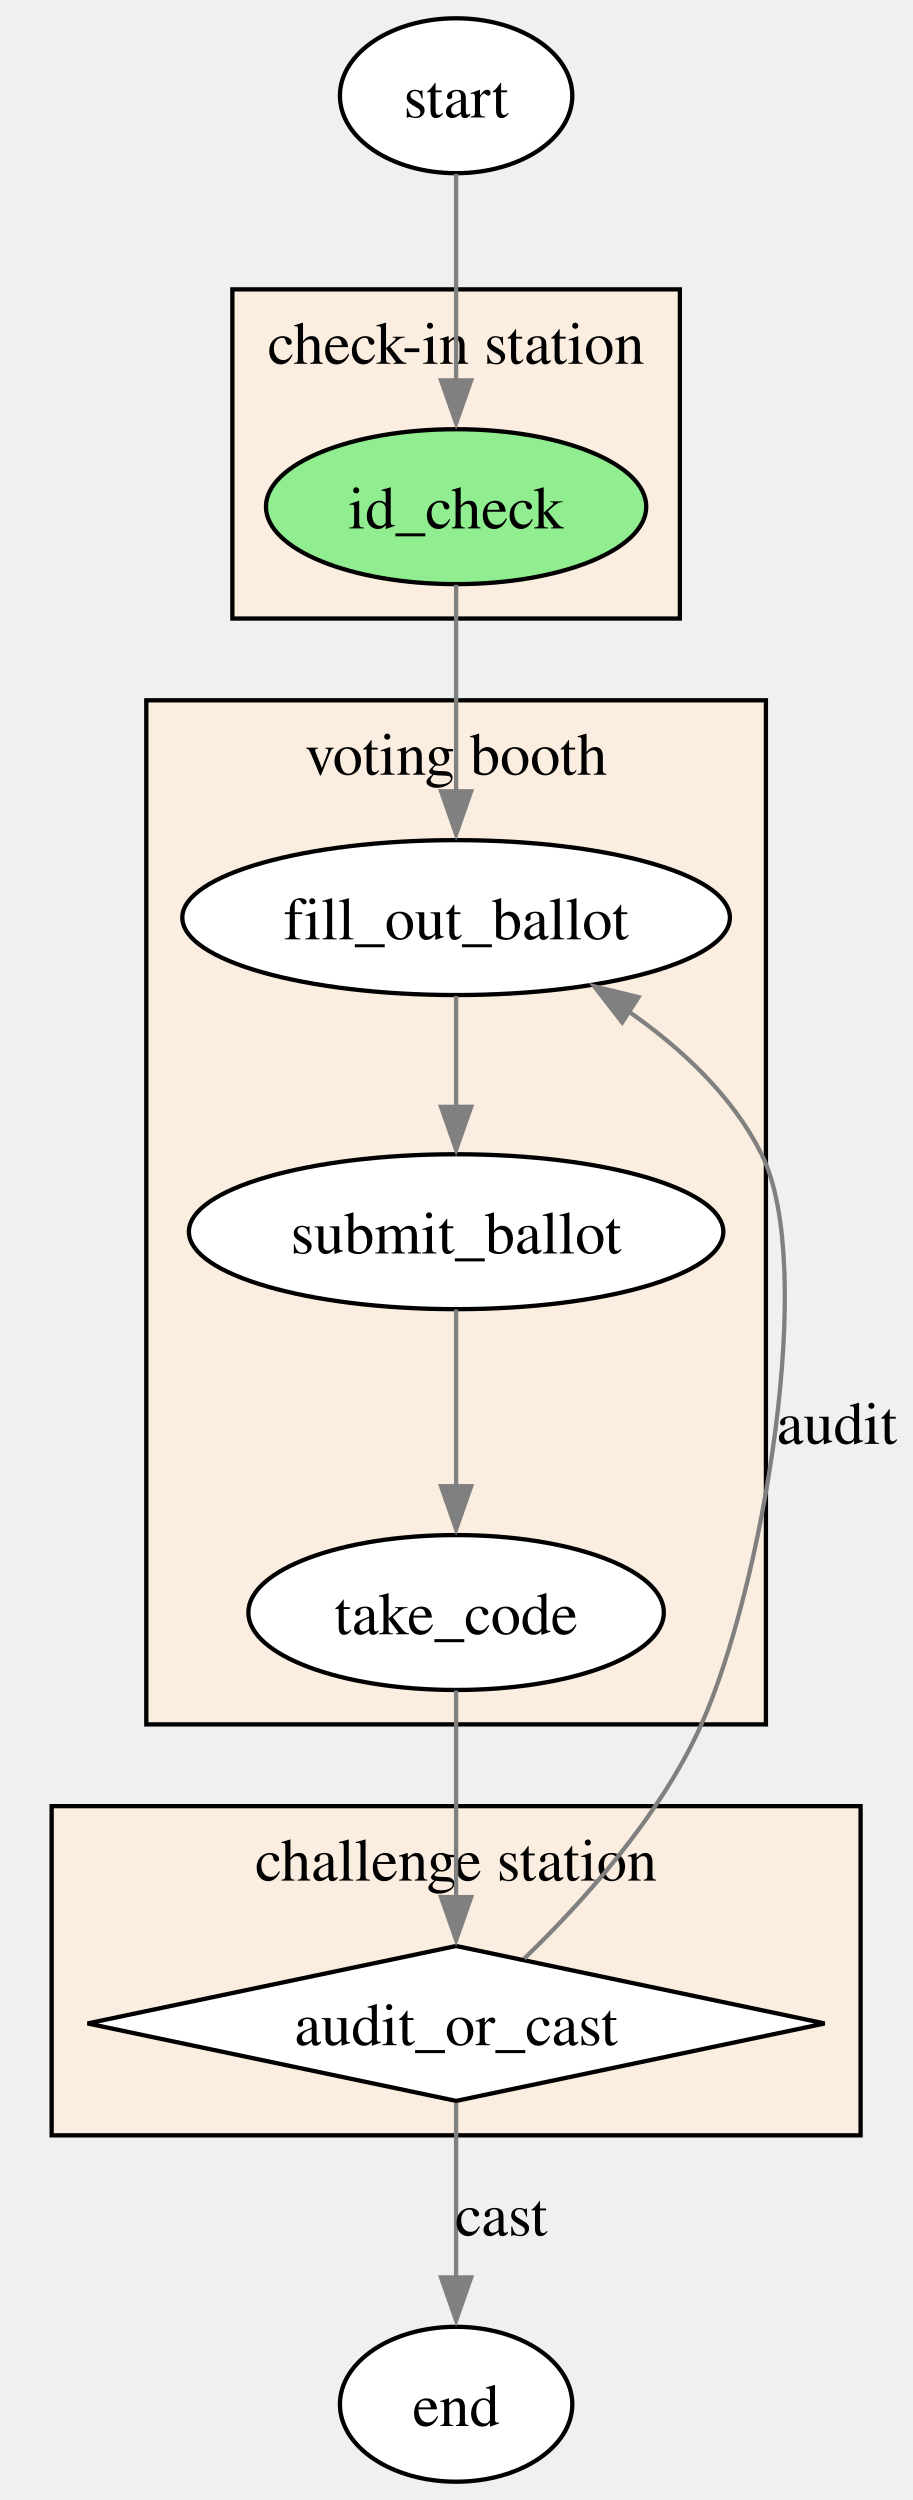
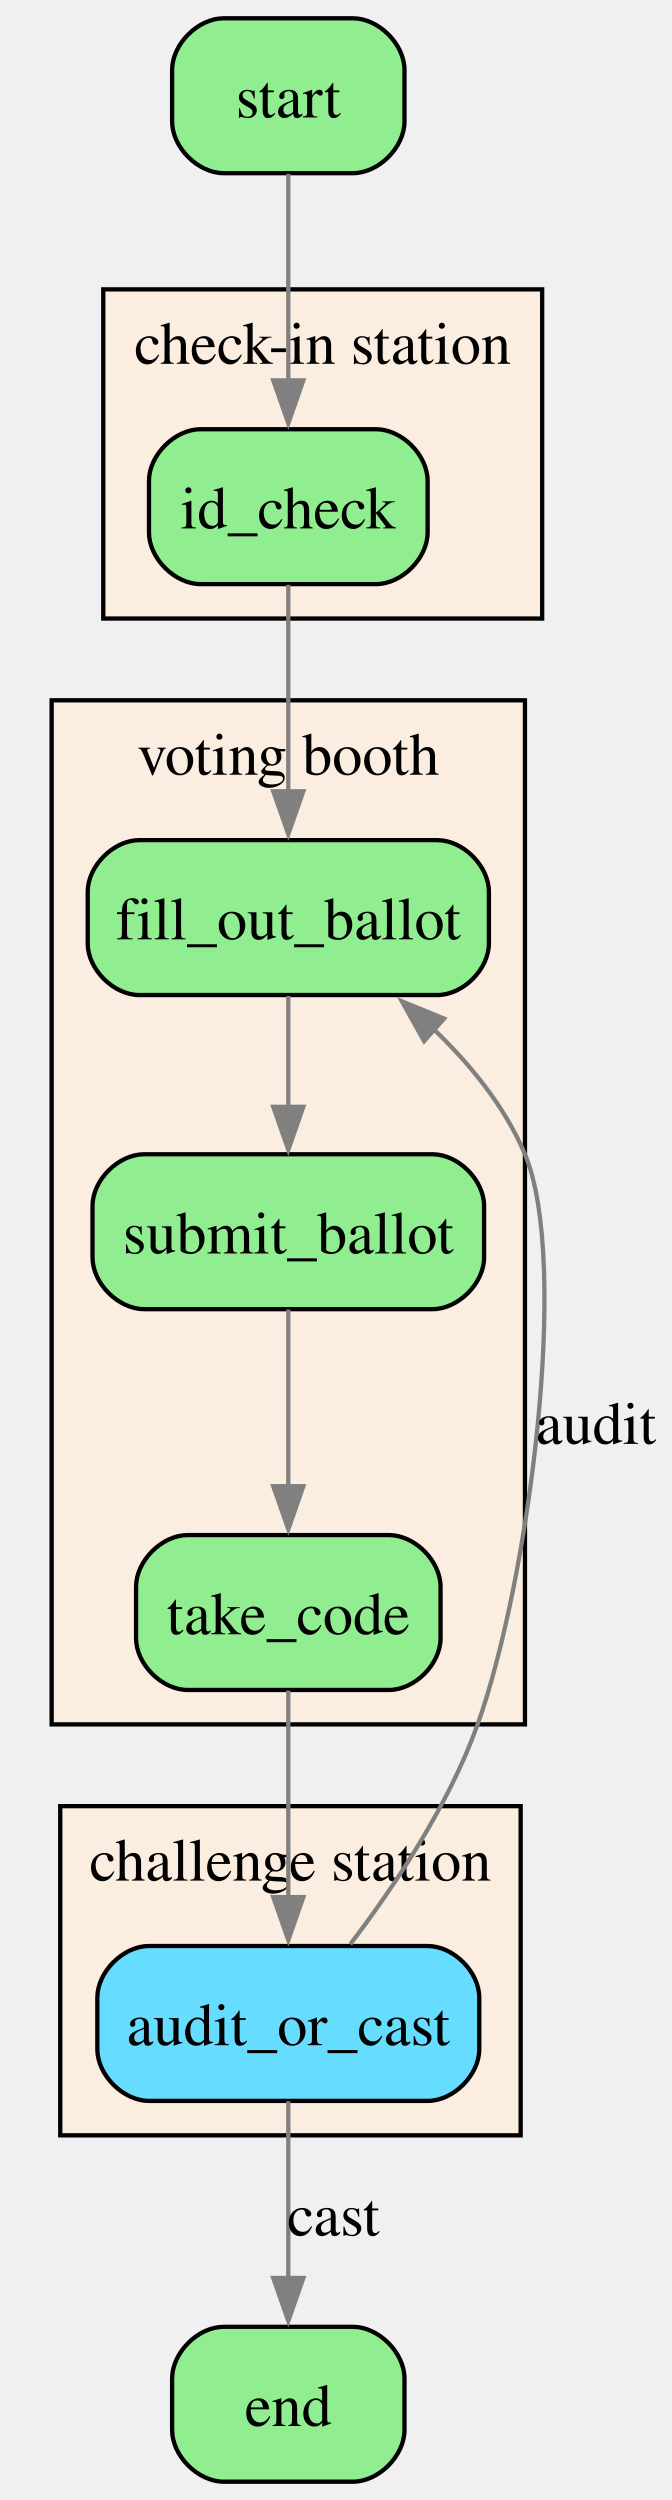
- <svg xmlns="http://www.w3.org/2000/svg" width="212pt" height="581pt" viewBox="0.00 0.00 212.00 580.50">
+ <svg xmlns="http://www.w3.org/2000/svg" width="156pt" height="581pt" viewBox="0.00 0.00 156.00 580.50">
  <g id="graph0" class="graph" transform="scale(1 1) rotate(0) translate(4 576.5)">
    <g id="clust1" class="cluster">
-       <polygon fill="#fbeee0" stroke="black" points="30,-176 30,-414 174,-414 174,-176 30,-176" />
-       <text text-anchor="middle" x="102" y="-396.7" font-family="Times,serif" font-size="14.00">voting booth</text>
+       <polygon fill="#fbeee0" stroke="black" points="8,-176 8,-414 118,-414 118,-176 8,-176" />
+       <text text-anchor="middle" x="63" y="-396.7" font-family="Times,serif" font-size="14.00">voting booth</text>
    </g>
    <g id="clust2" class="cluster">
-       <polygon fill="#fbeee0" stroke="black" points="50,-433 50,-509.5 154,-509.5 154,-433 50,-433" />
-       <text text-anchor="middle" x="102" y="-492.2" font-family="Times,serif" font-size="14.00">check-in station</text>
+       <polygon fill="#fbeee0" stroke="black" points="20,-433 20,-509.5 122,-509.5 122,-433 20,-433" />
+       <text text-anchor="middle" x="71" y="-492.2" font-family="Times,serif" font-size="14.00">check-in station</text>
    </g>
    <g id="clust3" class="cluster">
-       <polygon fill="#fbeee0" stroke="black" points="8,-80.5 8,-157 196,-157 196,-80.5 8,-80.5" />
-       <text text-anchor="middle" x="102" y="-139.7" font-family="Times,serif" font-size="14.00">challenge station</text>
+       <polygon fill="#fbeee0" stroke="black" points="10,-80.5 10,-157 117,-157 117,-80.5 10,-80.5" />
+       <text text-anchor="middle" x="63.5" y="-139.7" font-family="Times,serif" font-size="14.00">challenge station</text>
    </g>
    <g id="node1" class="node">
-       <ellipse fill="white" stroke="black" cx="102" cy="-554.5" rx="27" ry="18" />
-       <text text-anchor="middle" x="102" y="-549.45" font-family="Times,serif" font-size="14.00">start</text>
+       <path fill="lightgreen" stroke="black" d="M78,-572.5C78,-572.5 48,-572.5 48,-572.5 42,-572.5 36,-566.5 36,-560.5 36,-560.5 36,-548.5 36,-548.5 36,-542.5 42,-536.5 48,-536.5 48,-536.5 78,-536.5 78,-536.5 84,-536.5 90,-542.5 90,-548.5 90,-548.5 90,-560.5 90,-560.5 90,-566.5 84,-572.5 78,-572.5" />
+       <text text-anchor="middle" x="63" y="-549.45" font-family="Times,serif" font-size="14.00">start</text>
+     </g>
+     <g id="node6" class="node">
+       <path fill="lightgreen" stroke="black" d="M83.38,-477C83.38,-477 42.62,-477 42.62,-477 36.62,-477 30.62,-471 30.62,-465 30.62,-465 30.62,-453 30.62,-453 30.62,-447 36.62,-441 42.62,-441 42.62,-441 83.38,-441 83.38,-441 89.38,-441 95.38,-447 95.38,-453 95.38,-453 95.38,-465 95.38,-465 95.38,-471 89.38,-477 83.38,-477" />
+       <text text-anchor="middle" x="63" y="-453.95" font-family="Times,serif" font-size="14.00">id_check</text>
+     </g>
+     <g id="edge4" class="edge">
+       <path fill="none" stroke="grey" d="M63,-536.35C63,-522.86 63,-503.78 63,-488.07" />
+       <polygon fill="grey" stroke="grey" points="66.5,-488.36 63,-478.36 59.5,-488.36 66.5,-488.36" />
+     </g>
+     <g id="node2" class="node">
+       <path fill="lightgreen" stroke="black" d="M78,-36C78,-36 48,-36 48,-36 42,-36 36,-30 36,-24 36,-24 36,-12 36,-12 36,-6 42,0 48,0 48,0 78,0 78,0 84,0 90,-6 90,-12 90,-12 90,-24 90,-24 90,-30 84,-36 78,-36" />
+       <text text-anchor="middle" x="63" y="-12.95" font-family="Times,serif" font-size="14.00">end</text>
    </g>
    <g id="node3" class="node">
-       <ellipse fill="lightgreen" stroke="black" cx="102" cy="-459" rx="44.19" ry="18" />
-       <text text-anchor="middle" x="102" y="-453.95" font-family="Times,serif" font-size="14.00">id_check</text>
+       <path fill="lightgreen" stroke="black" d="M97.62,-381.5C97.62,-381.5 28.38,-381.5 28.38,-381.5 22.38,-381.5 16.38,-375.5 16.38,-369.5 16.38,-369.5 16.38,-357.5 16.38,-357.5 16.38,-351.5 22.38,-345.5 28.38,-345.5 28.38,-345.5 97.62,-345.5 97.62,-345.5 103.62,-345.5 109.62,-351.5 109.62,-357.5 109.62,-357.5 109.62,-369.5 109.62,-369.5 109.62,-375.5 103.62,-381.5 97.62,-381.5" />
+       <text text-anchor="middle" x="63" y="-358.45" font-family="Times,serif" font-size="14.00">fill_out_ballot</text>
+     </g>
+     <g id="node4" class="node">
+       <path fill="lightgreen" stroke="black" d="M96.5,-308.5C96.5,-308.5 29.5,-308.5 29.5,-308.5 23.5,-308.5 17.5,-302.5 17.5,-296.5 17.5,-296.5 17.5,-284.5 17.5,-284.5 17.5,-278.5 23.5,-272.5 29.5,-272.5 29.5,-272.5 96.5,-272.5 96.5,-272.5 102.5,-272.5 108.5,-278.5 108.5,-284.5 108.5,-284.5 108.5,-296.5 108.5,-296.5 108.5,-302.5 102.5,-308.5 96.5,-308.5" />
+       <text text-anchor="middle" x="63" y="-285.45" font-family="Times,serif" font-size="14.00">submit_ballot</text>
    </g>
    <g id="edge1" class="edge">
-       <path fill="none" stroke="grey" d="M102,-536.35C102,-522.86 102,-503.78 102,-488.07" />
-       <polygon fill="grey" stroke="grey" points="105.5,-488.36 102,-478.36 98.5,-488.36 105.5,-488.36" />
-     </g>
-     <g id="node2" class="node">
-       <ellipse fill="white" stroke="black" cx="102" cy="-18" rx="27" ry="18" />
-       <text text-anchor="middle" x="102" y="-12.95" font-family="Times,serif" font-size="14.00">end</text>
-     </g>
-     <g id="node4" class="node">
-       <ellipse fill="white" stroke="black" cx="102" cy="-363.5" rx="63.63" ry="18" />
-       <text text-anchor="middle" x="102" y="-358.45" font-family="Times,serif" font-size="14.00">fill_out_ballot</text>
-     </g>
-     <g id="edge4" class="edge">
-       <path fill="none" stroke="grey" d="M102,-440.85C102,-427.36 102,-408.28 102,-392.57" />
-       <polygon fill="grey" stroke="grey" points="105.5,-392.86 102,-382.86 98.5,-392.86 105.5,-392.86" />
+       <path fill="none" stroke="grey" d="M63,-345.31C63,-337.55 63,-328.18 63,-319.45" />
+       <polygon fill="grey" stroke="grey" points="66.5,-319.53 63,-309.53 59.5,-319.53 66.5,-319.53" />
    </g>
    <g id="node5" class="node">
-       <ellipse fill="white" stroke="black" cx="102" cy="-290.5" rx="62.1" ry="18" />
-       <text text-anchor="middle" x="102" y="-285.45" font-family="Times,serif" font-size="14.00">submit_ballot</text>
+       <path fill="lightgreen" stroke="black" d="M86.38,-220C86.38,-220 39.62,-220 39.62,-220 33.62,-220 27.62,-214 27.62,-208 27.62,-208 27.62,-196 27.62,-196 27.62,-190 33.62,-184 39.62,-184 39.62,-184 86.38,-184 86.38,-184 92.38,-184 98.38,-190 98.38,-196 98.38,-196 98.38,-208 98.38,-208 98.38,-214 92.38,-220 86.38,-220" />
+       <text text-anchor="middle" x="63" y="-196.95" font-family="Times,serif" font-size="14.00">take_code</text>
    </g>
    <g id="edge2" class="edge">
-       <path fill="none" stroke="grey" d="M102,-345.31C102,-337.55 102,-328.18 102,-319.45" />
-       <polygon fill="grey" stroke="grey" points="105.5,-319.53 102,-309.53 98.5,-319.53 105.5,-319.53" />
+       <path fill="none" stroke="grey" d="M63,-272.41C63,-260.64 63,-244.73 63,-231.11" />
+       <polygon fill="grey" stroke="grey" points="66.5,-231.35 63,-221.35 59.5,-231.35 66.5,-231.35" />
    </g>
-     <g id="node6" class="node">
-       <ellipse fill="white" stroke="black" cx="102" cy="-202" rx="48.28" ry="18" />
-       <text text-anchor="middle" x="102" y="-196.95" font-family="Times,serif" font-size="14.00">take_code</text>
+     <g id="node7" class="node">
+       <path fill="#66ddff" stroke="black" d="M95.38,-124.5C95.38,-124.5 30.62,-124.5 30.62,-124.5 24.62,-124.5 18.62,-118.5 18.62,-112.5 18.62,-112.5 18.62,-100.5 18.62,-100.5 18.62,-94.5 24.62,-88.5 30.62,-88.5 30.62,-88.5 95.38,-88.5 95.38,-88.5 101.38,-88.5 107.38,-94.5 107.38,-100.5 107.38,-100.5 107.38,-112.5 107.38,-112.5 107.38,-118.5 101.38,-124.5 95.38,-124.5" />
+       <text text-anchor="middle" x="63" y="-101.45" font-family="Times,serif" font-size="14.00">audit_or_cast</text>
+     </g>
+     <g id="edge5" class="edge">
+       <path fill="none" stroke="grey" d="M63,-183.85C63,-170.36 63,-151.28 63,-135.57" />
+       <polygon fill="grey" stroke="grey" points="66.5,-135.86 63,-125.86 59.5,-135.86 66.5,-135.86" />
    </g>
    <g id="edge3" class="edge">
-       <path fill="none" stroke="grey" d="M102,-272.41C102,-260.64 102,-244.73 102,-231.11" />
-       <polygon fill="grey" stroke="grey" points="105.5,-231.35 102,-221.35 98.5,-231.35 105.5,-231.35" />
-     </g>
-     <g id="node7" class="node">
-       <polygon fill="white" stroke="black" points="102,-124.5 16.35,-106.5 102,-88.5 187.65,-106.5 102,-124.5" />
-       <text text-anchor="middle" x="102" y="-101.45" font-family="Times,serif" font-size="14.00">audit_or_cast</text>
-     </g>
-     <g id="edge5" class="edge">
-       <path fill="none" stroke="grey" d="M102,-183.85C102,-170.36 102,-151.28 102,-135.57" />
-       <polygon fill="grey" stroke="grey" points="105.5,-135.86 102,-125.86 98.5,-135.86 105.5,-135.86" />
+       <path fill="none" stroke="grey" d="M63,-440.85C63,-427.36 63,-408.28 63,-392.57" />
+       <polygon fill="grey" stroke="grey" points="66.5,-392.86 63,-382.86 59.5,-392.86 66.5,-392.86" />
    </g>
    <g id="edge7" class="edge">
-       <path fill="none" stroke="grey" d="M102,-88C102,-76.27 102,-60.58 102,-47.12" />
-       <polygon fill="grey" stroke="grey" points="105.5,-47.48 102,-37.48 98.5,-47.48 105.5,-47.48" />
-       <text text-anchor="middle" x="112.5" y="-57.2" font-family="Times,serif" font-size="14.00">cast</text>
+       <path fill="none" stroke="grey" d="M63,-88.41C63,-76.64 63,-60.73 63,-47.11" />
+       <polygon fill="grey" stroke="grey" points="66.5,-47.35 63,-37.35 59.5,-47.35 66.5,-47.35" />
+       <text text-anchor="middle" x="73.5" y="-57.2" font-family="Times,serif" font-size="14.00">cast</text>
    </g>
    <g id="edge6" class="edge">
-       <path fill="none" stroke="grey" d="M117.84,-121.59C131.13,-134.4 149.43,-154.52 159,-176 173.22,-207.93 185.99,-282.3 173,-308.5 166.25,-322.12 154.23,-333.24 141.98,-341.76" />
-       <polygon fill="grey" stroke="grey" points="140.59,-339.14 134.1,-347.52 144.39,-345.02 140.59,-339.14" />
-       <text text-anchor="middle" x="190.5" y="-241.2" font-family="Times,serif" font-size="14.00">audit</text>
+       <path fill="none" stroke="grey" d="M77.4,-124.91C87.46,-138.09 100.26,-157.09 107,-176 118.97,-209.6 128.54,-283.37 118,-308.5 113.32,-319.65 105.1,-329.65 96.41,-337.93" />
+       <polygon fill="grey" stroke="grey" points="94.56,-334.79 89.39,-344.04 99.2,-340.03 94.56,-334.79" />
+       <text text-anchor="middle" x="134.5" y="-241.2" font-family="Times,serif" font-size="14.00">audit</text>
    </g>
  </g>
</svg>
